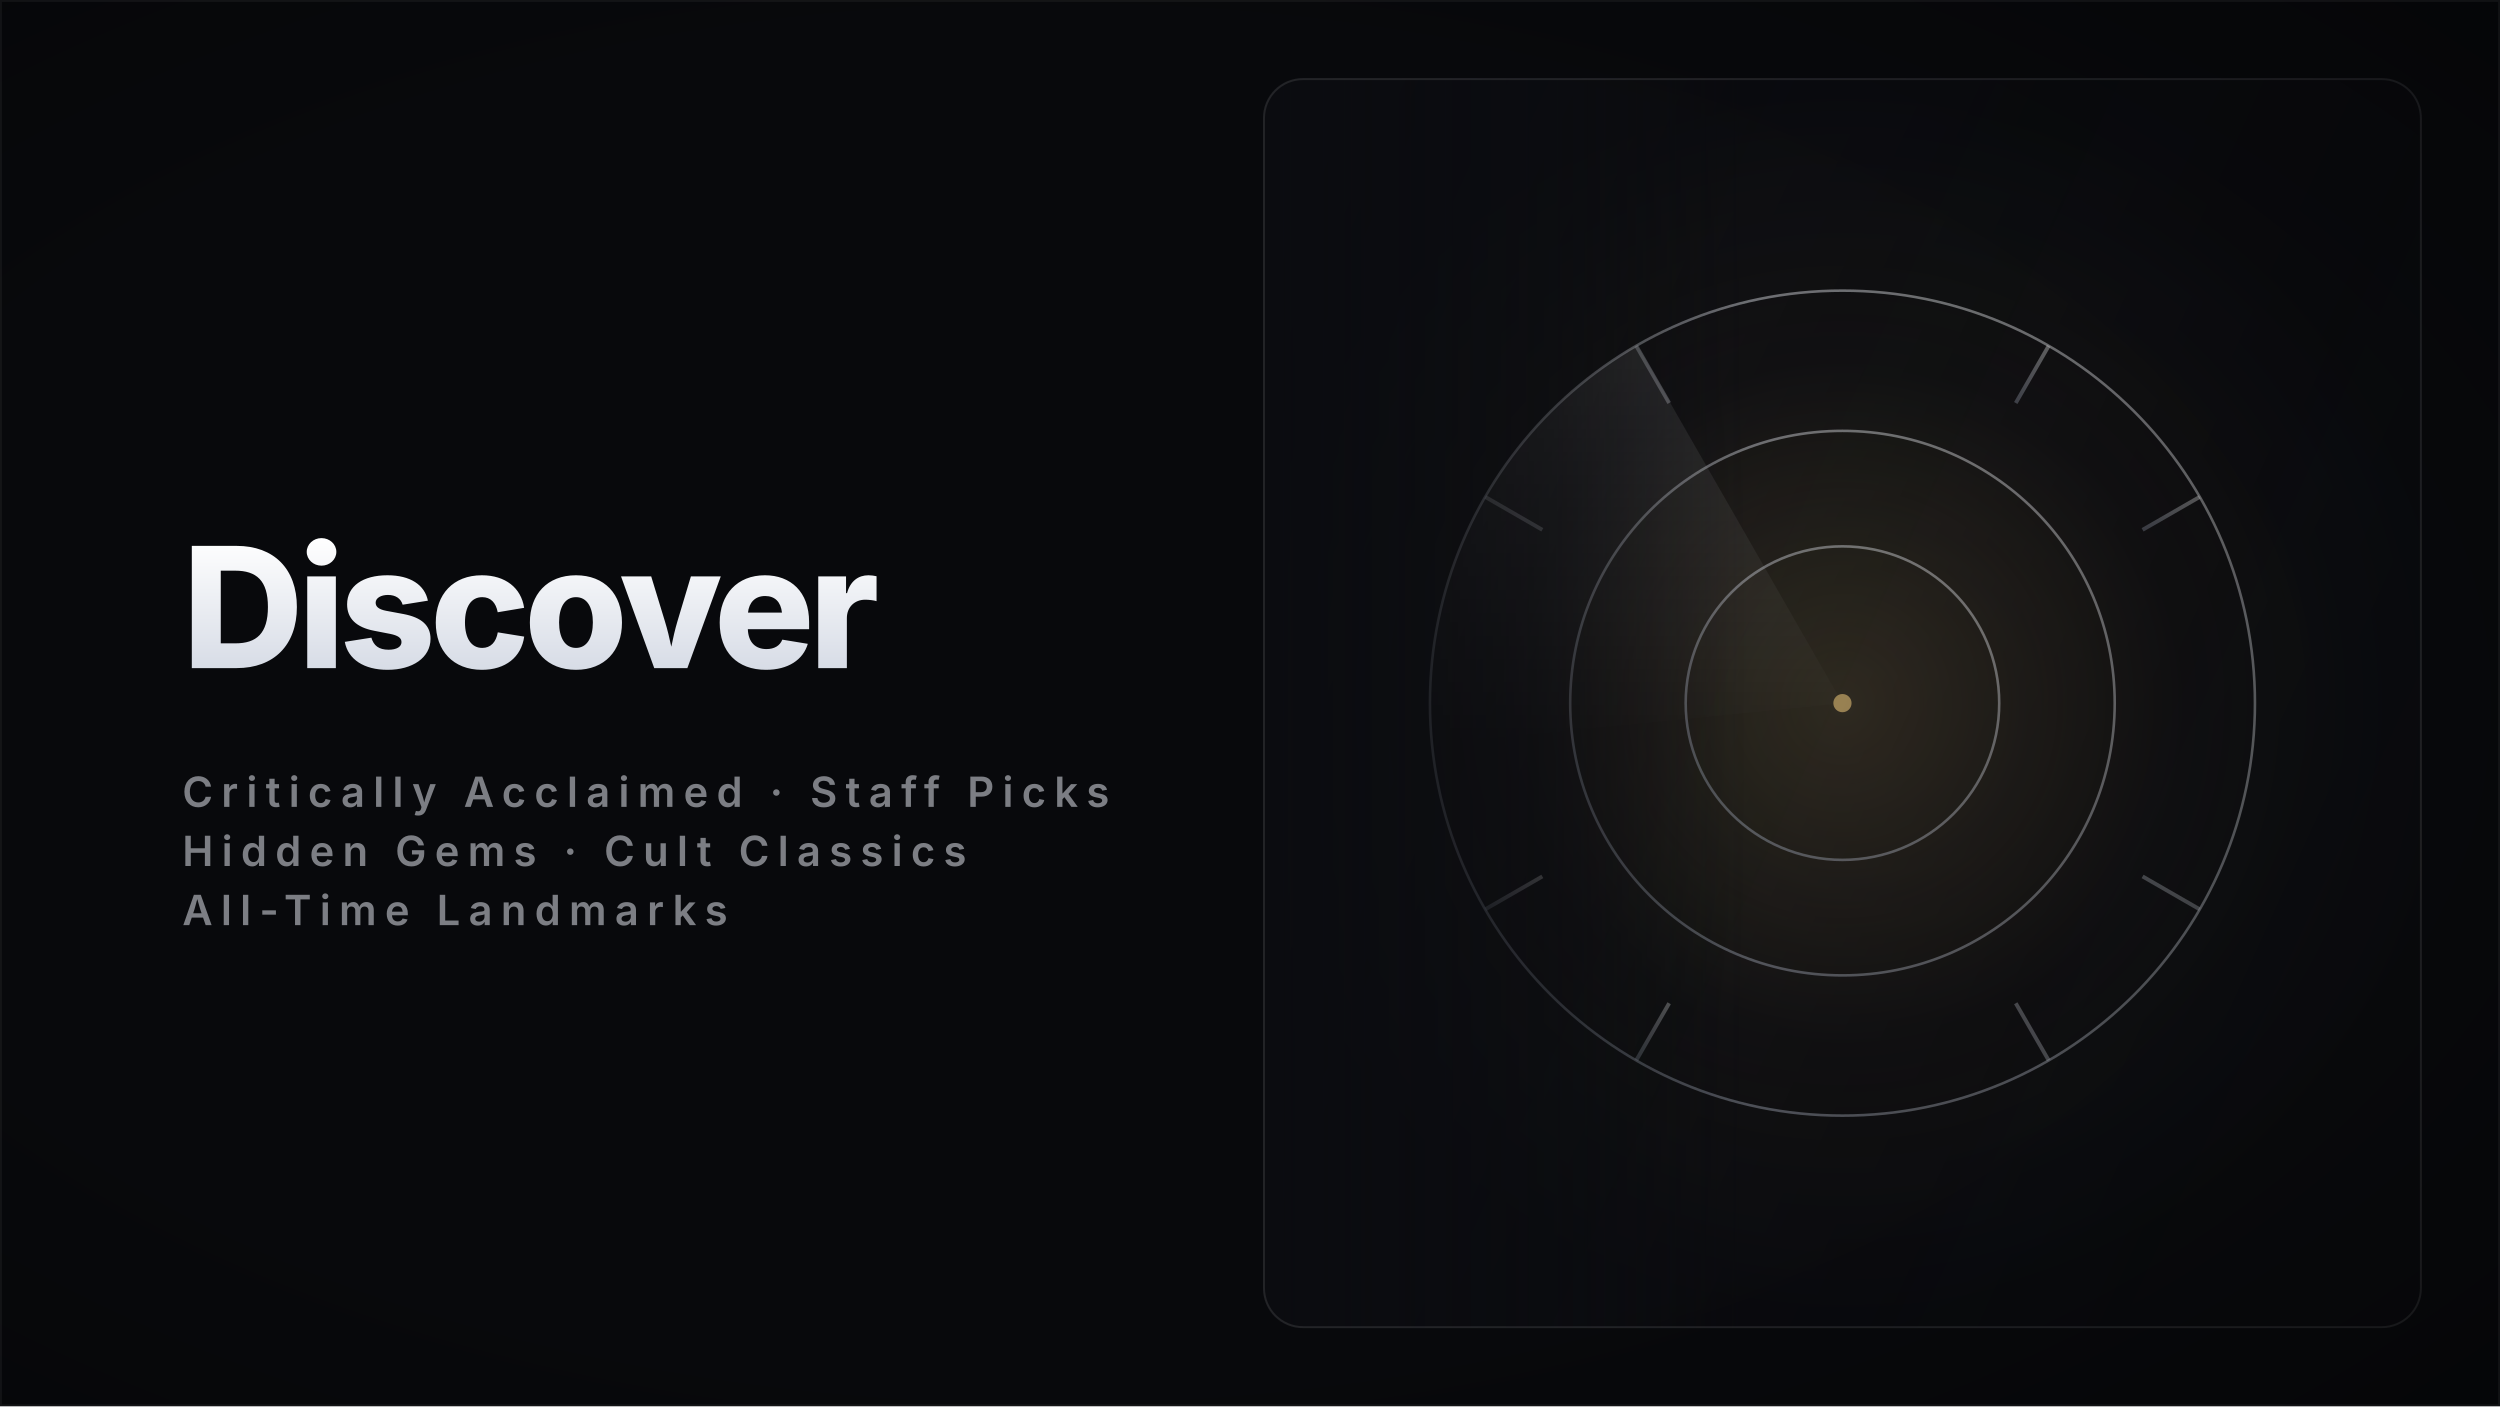
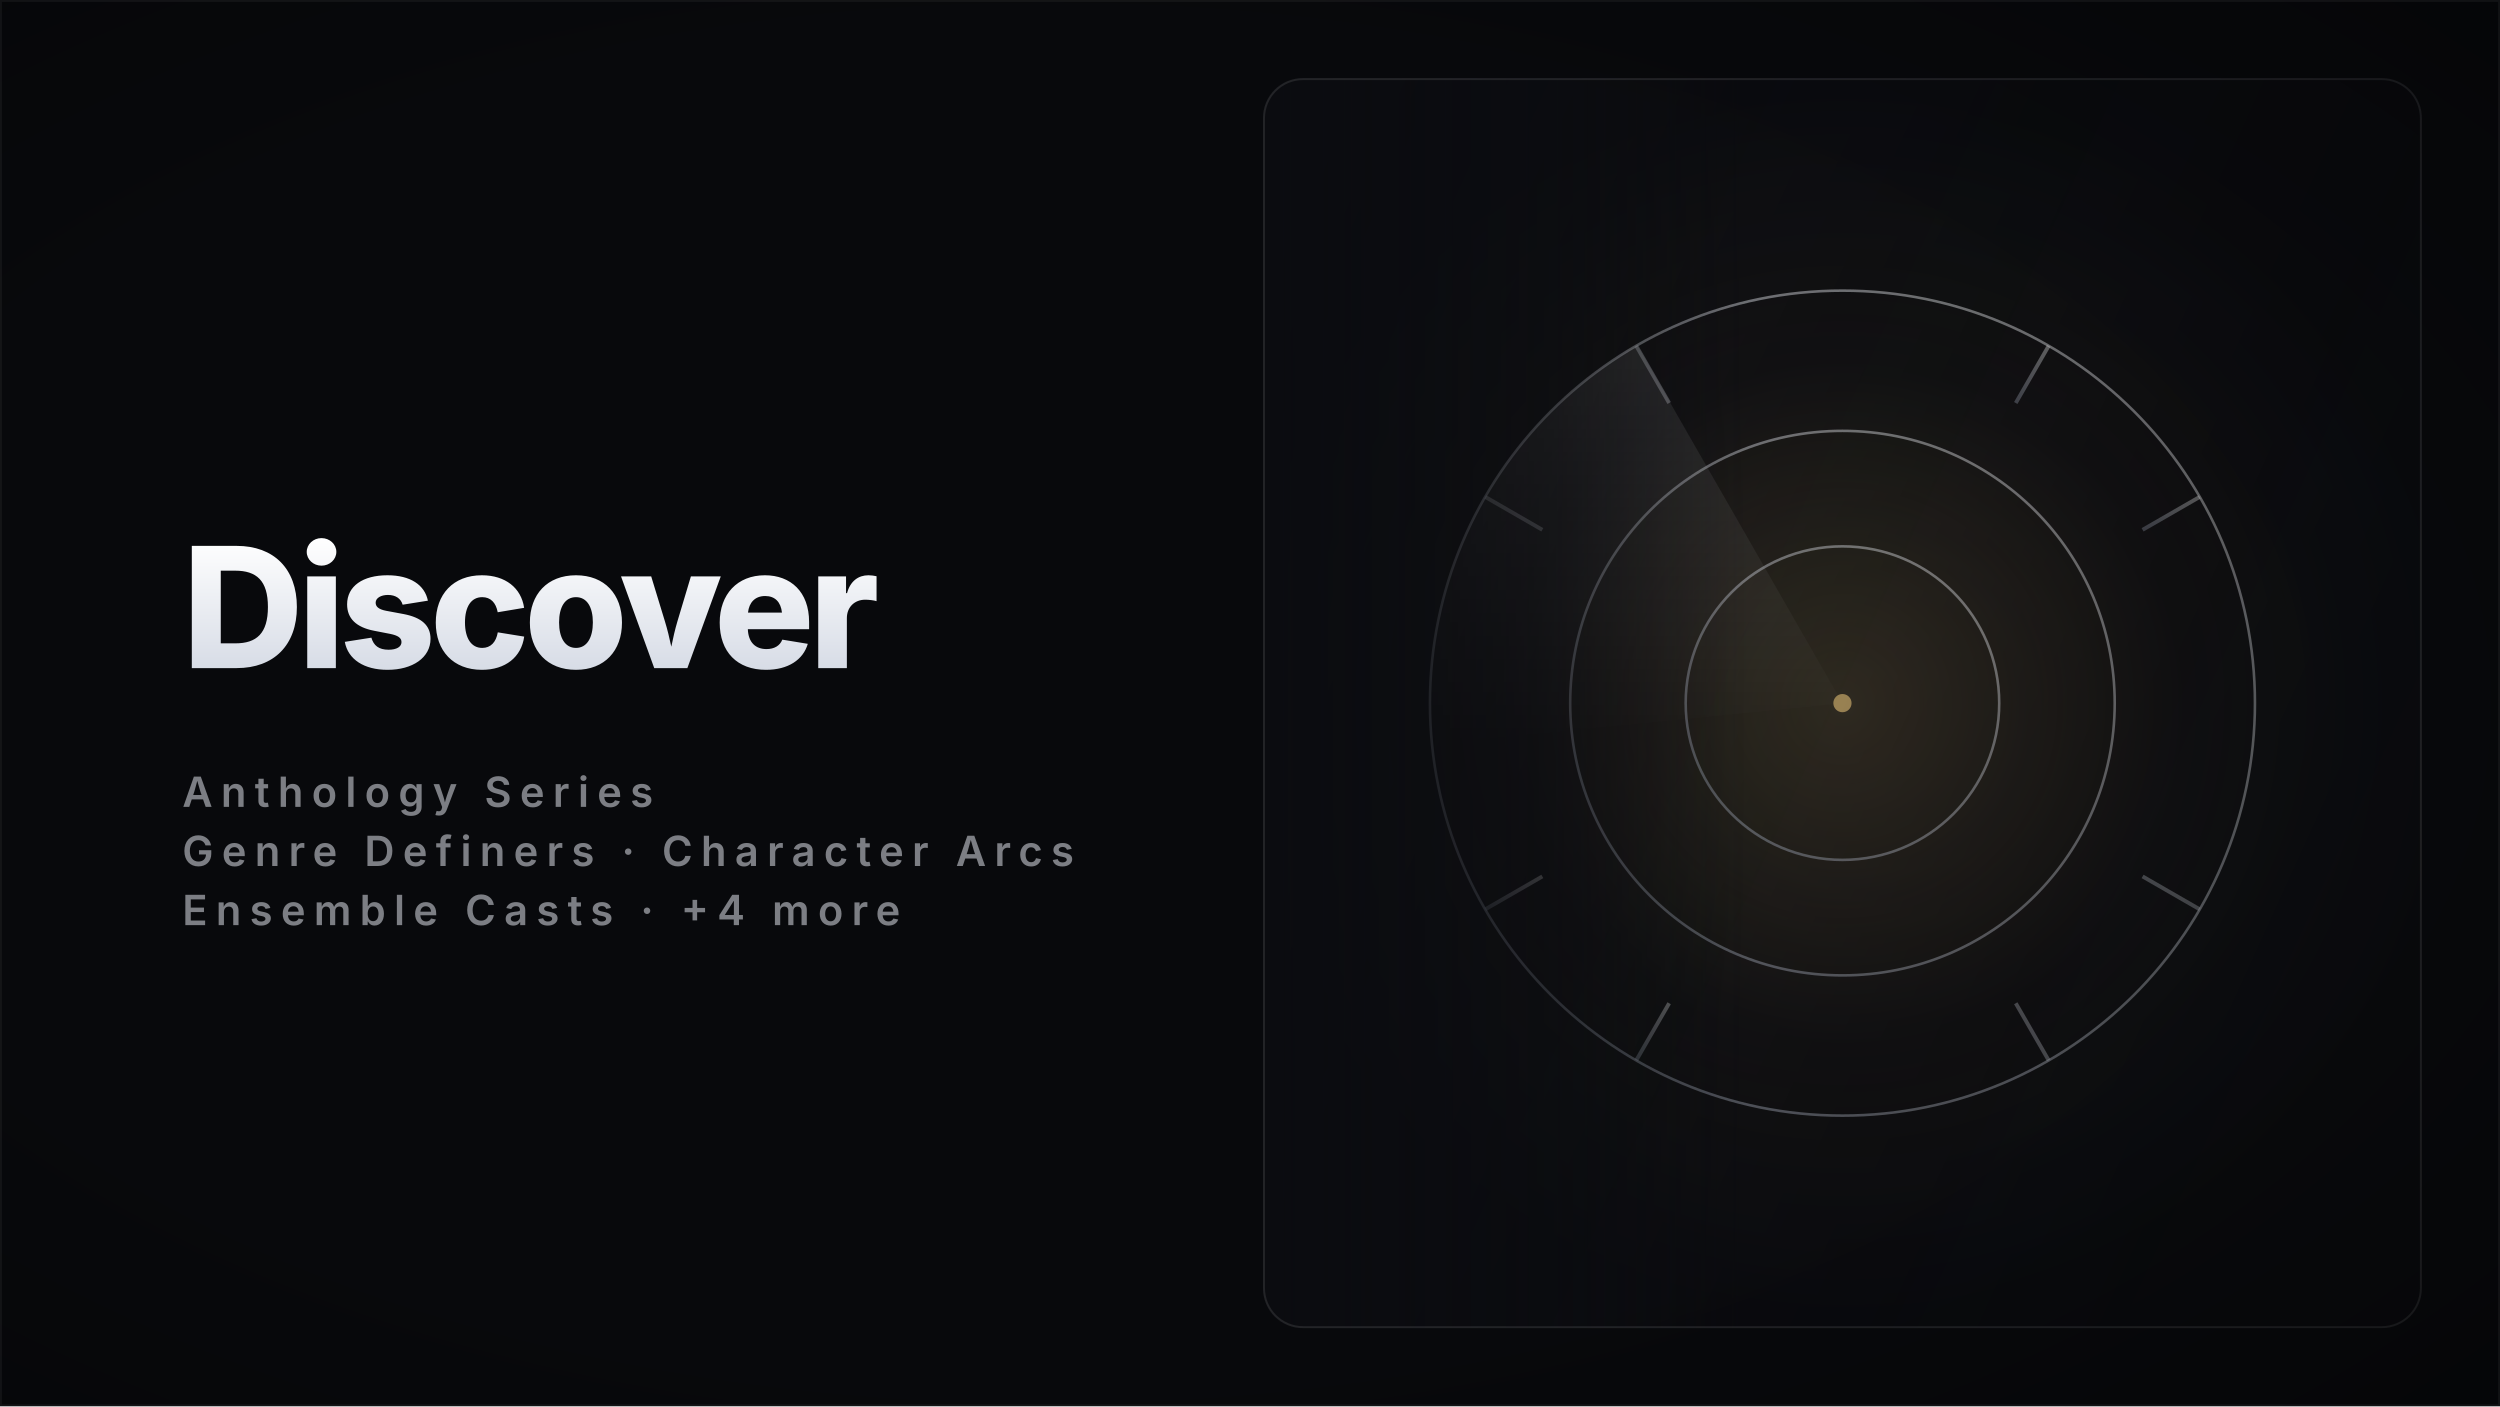
<svg xmlns="http://www.w3.org/2000/svg" width="1920" height="1080" viewBox="0 0 1920 1080" role="img" aria-label="Discover — shows collection cover" shape-rendering="geometricPrecision" text-rendering="geometricPrecision">
  <defs>
    <linearGradient id="titleFill" x1="0" y1="0" x2="0" y2="1">
      <stop offset="0" stop-color="#FFFFFF" />
      <stop offset="1" stop-color="#D7DCE6" />
    </linearGradient>
    <linearGradient id="feather" x1="0" y1="0" x2="1" y2="0">
      <stop offset="0" stop-color="#0B0C10" stop-opacity="1" />
      <stop offset="0.6" stop-color="#0B0C10" stop-opacity="0.55" />
      <stop offset="1" stop-color="#0B0C10" stop-opacity="0" />
    </linearGradient>
    <linearGradient id="panelShade" x1="0" y1="0" x2="1" y2="0.5">
      <stop offset="0" stop-color="rgba(6,7,10,0)" />
      <stop offset="1" stop-color="rgba(6,7,10,0.42)" />
    </linearGradient>
    <radialGradient id="vignette" cx="0.42" cy="0.5" r="0.85">
      <stop offset="0.55" stop-color="rgba(0,0,0,0)" />
      <stop offset="1" stop-color="rgba(0,0,0,0.45)" />
    </radialGradient>
    <clipPath id="cardClip">
      <rect x="970" y="60" width="890" height="960" rx="30" />
    </clipPath>
    <linearGradient id="ivoryS" x1="0" y1="0" x2="1" y2="1">
      <stop offset="0" stop-color="#FFFFFF" />
      <stop offset="1" stop-color="#9AA2B4" />
    </linearGradient>
    <radialGradient id="glow" cx="0.5" cy="0.5" r="0.5">
      <stop offset="0" stop-color="#C8A96A" stop-opacity="0.26" />
      <stop offset="0.55" stop-color="#C8A96A" stop-opacity="0.05" />
      <stop offset="1" stop-color="#C8A96A" stop-opacity="0" />
    </radialGradient>
    <linearGradient id="beamG" x1="0" y1="0" x2="0" y2="1">
      <stop offset="0" stop-color="#FFFFFF" stop-opacity="0.34" />
      <stop offset="1" stop-color="#FFFFFF" stop-opacity="0" />
    </linearGradient>
    <linearGradient id="barG" x1="0" y1="1" x2="0" y2="0">
      <stop offset="0" stop-color="#3A3F4D" />
      <stop offset="0.6" stop-color="#C9CEDB" />
      <stop offset="1" stop-color="#FFFFFF" />
    </linearGradient>
    <linearGradient id="colG" x1="0" y1="1" x2="0" y2="0">
      <stop offset="0" stop-color="#4A5060" stop-opacity="0.85" />
      <stop offset="1" stop-color="#E8ECF4" />
    </linearGradient>
    <radialGradient id="disc" cx="0.38" cy="0.34" r="0.75">
      <stop offset="0" stop-color="#FFFFFF" stop-opacity="0.9" />
      <stop offset="1" stop-color="#C8A96A" stop-opacity="0.12" />
    </radialGradient>
    <style>
      .glow { animation: glowPulse 11s ease-in-out infinite; }
      @keyframes glowPulse { 0%,100% { opacity: 0.68; } 50% { opacity: 1; } }
      @media (prefers-reduced-motion: reduce) { .glow { animation: none; } }
    </style>
  </defs>
  <rect x="0" y="0" width="1920" height="1080" fill="#08090C" />
  <rect x="970" y="60" width="890" height="960" rx="30" fill="#0B0C10" />
  <g clip-path="url(#cardClip)">
    <g transform="translate(2830 0) scale(-1 1)">
      <circle cx="1415" cy="540" r="475.2" fill="url(#glow)" class="glow" />
      <circle cx="1415" cy="540" r="120.4" fill="none" stroke="url(#ivoryS)" stroke-width="2" opacity="0.55" />
      <circle cx="1415" cy="540" r="209.1" fill="none" stroke="url(#ivoryS)" stroke-width="2" opacity="0.55" />
      <circle cx="1415" cy="540" r="316.8" fill="none" stroke="url(#ivoryS)" stroke-width="2" opacity="0.55" />
      <line x1="1681.1" y1="540" x2="1731.8" y2="540" stroke="url(#ivoryS)" stroke-width="3" opacity="0.45" />
      <line x1="1645.5" y1="673.1" x2="1689.4" y2="698.4" stroke="url(#ivoryS)" stroke-width="3" opacity="0.45" />
      <line x1="1548.1" y1="770.5" x2="1573.4" y2="814.4" stroke="url(#ivoryS)" stroke-width="3" opacity="0.45" />
      <line x1="1415" y1="806.1" x2="1415" y2="856.8" stroke="url(#ivoryS)" stroke-width="3" opacity="0.45" />
      <line x1="1281.9" y1="770.5" x2="1256.6" y2="814.4" stroke="url(#ivoryS)" stroke-width="3" opacity="0.45" />
      <line x1="1184.5" y1="673.1" x2="1140.6" y2="698.4" stroke="url(#ivoryS)" stroke-width="3" opacity="0.45" />
      <line x1="1148.9" y1="540" x2="1098.2" y2="540" stroke="url(#ivoryS)" stroke-width="3" opacity="0.45" />
      <line x1="1184.5" y1="406.9" x2="1140.6" y2="381.6" stroke="url(#ivoryS)" stroke-width="3" opacity="0.45" />
      <line x1="1281.9" y1="309.5" x2="1256.6" y2="265.6" stroke="url(#ivoryS)" stroke-width="3" opacity="0.45" />
      <line x1="1415" y1="273.9" x2="1415" y2="223.2" stroke="url(#ivoryS)" stroke-width="3" opacity="0.45" />
      <line x1="1548.1" y1="309.5" x2="1573.4" y2="265.6" stroke="url(#ivoryS)" stroke-width="3" opacity="0.45" />
      <line x1="1645.5" y1="406.9" x2="1689.4" y2="381.6" stroke="url(#ivoryS)" stroke-width="3" opacity="0.45" />
      <path d="M 1415 540 L 1572.6 265.2 A 316.8 316.8 0 0 1 1730.2 571.6 Z" fill="url(#beamG)" opacity="0.4" />
      <circle cx="1415" cy="540" r="7" fill="#C8A96A" />
    </g>
    <rect x="970" y="60" width="890" height="960" fill="url(#panelShade)" />
    <rect x="970" y="60" width="373.8" height="960" fill="url(#feather)" />
  </g>
  <rect x="970.75" y="60.75" width="888.5" height="958.5" rx="30" fill="none" stroke="rgba(255,255,255,0.10)" stroke-width="1.5" />
  <rect x="0" y="0" width="1920" height="1080" fill="url(#vignette)" />
  <g>
    <text x="140" y="513.1" font-family="Inter" font-size="129" font-weight="800" letter-spacing="-4.52" fill="url(#titleFill)">Discover</text>
-     <text x="140" y="619.7" font-family="Inter" font-size="32" font-weight="600" letter-spacing="6.40" fill="rgba(231,235,243,0.52)">Critically Acclaimed  ·  Staff Picks</text>
-     <text x="140" y="665.1" font-family="Inter" font-size="32" font-weight="600" letter-spacing="6.40" fill="rgba(231,235,243,0.52)">Hidden Gems  ·  Cult Classics</text>
-     <text x="140" y="710.5" font-family="Inter" font-size="32" font-weight="600" letter-spacing="6.40" fill="rgba(231,235,243,0.52)">All-Time Landmarks</text>
+     <text x="140" y="619.7" font-family="Inter" font-size="32" font-weight="600" letter-spacing="6.40" fill="rgba(231,235,243,0.52)">Anthology Series</text>
+     <text x="140" y="665.1" font-family="Inter" font-size="32" font-weight="600" letter-spacing="6.40" fill="rgba(231,235,243,0.52)">Genre Definers  ·  Character Arcs</text>
+     <text x="140" y="710.5" font-family="Inter" font-size="32" font-weight="600" letter-spacing="6.40" fill="rgba(231,235,243,0.52)">Ensemble Casts  ·  +4 more</text>
  </g>
  <rect x="0.75" y="0.75" width="1918.5" height="1078.5" fill="none" stroke="rgba(255,255,255,0.05)" stroke-width="1.5" />
</svg>
